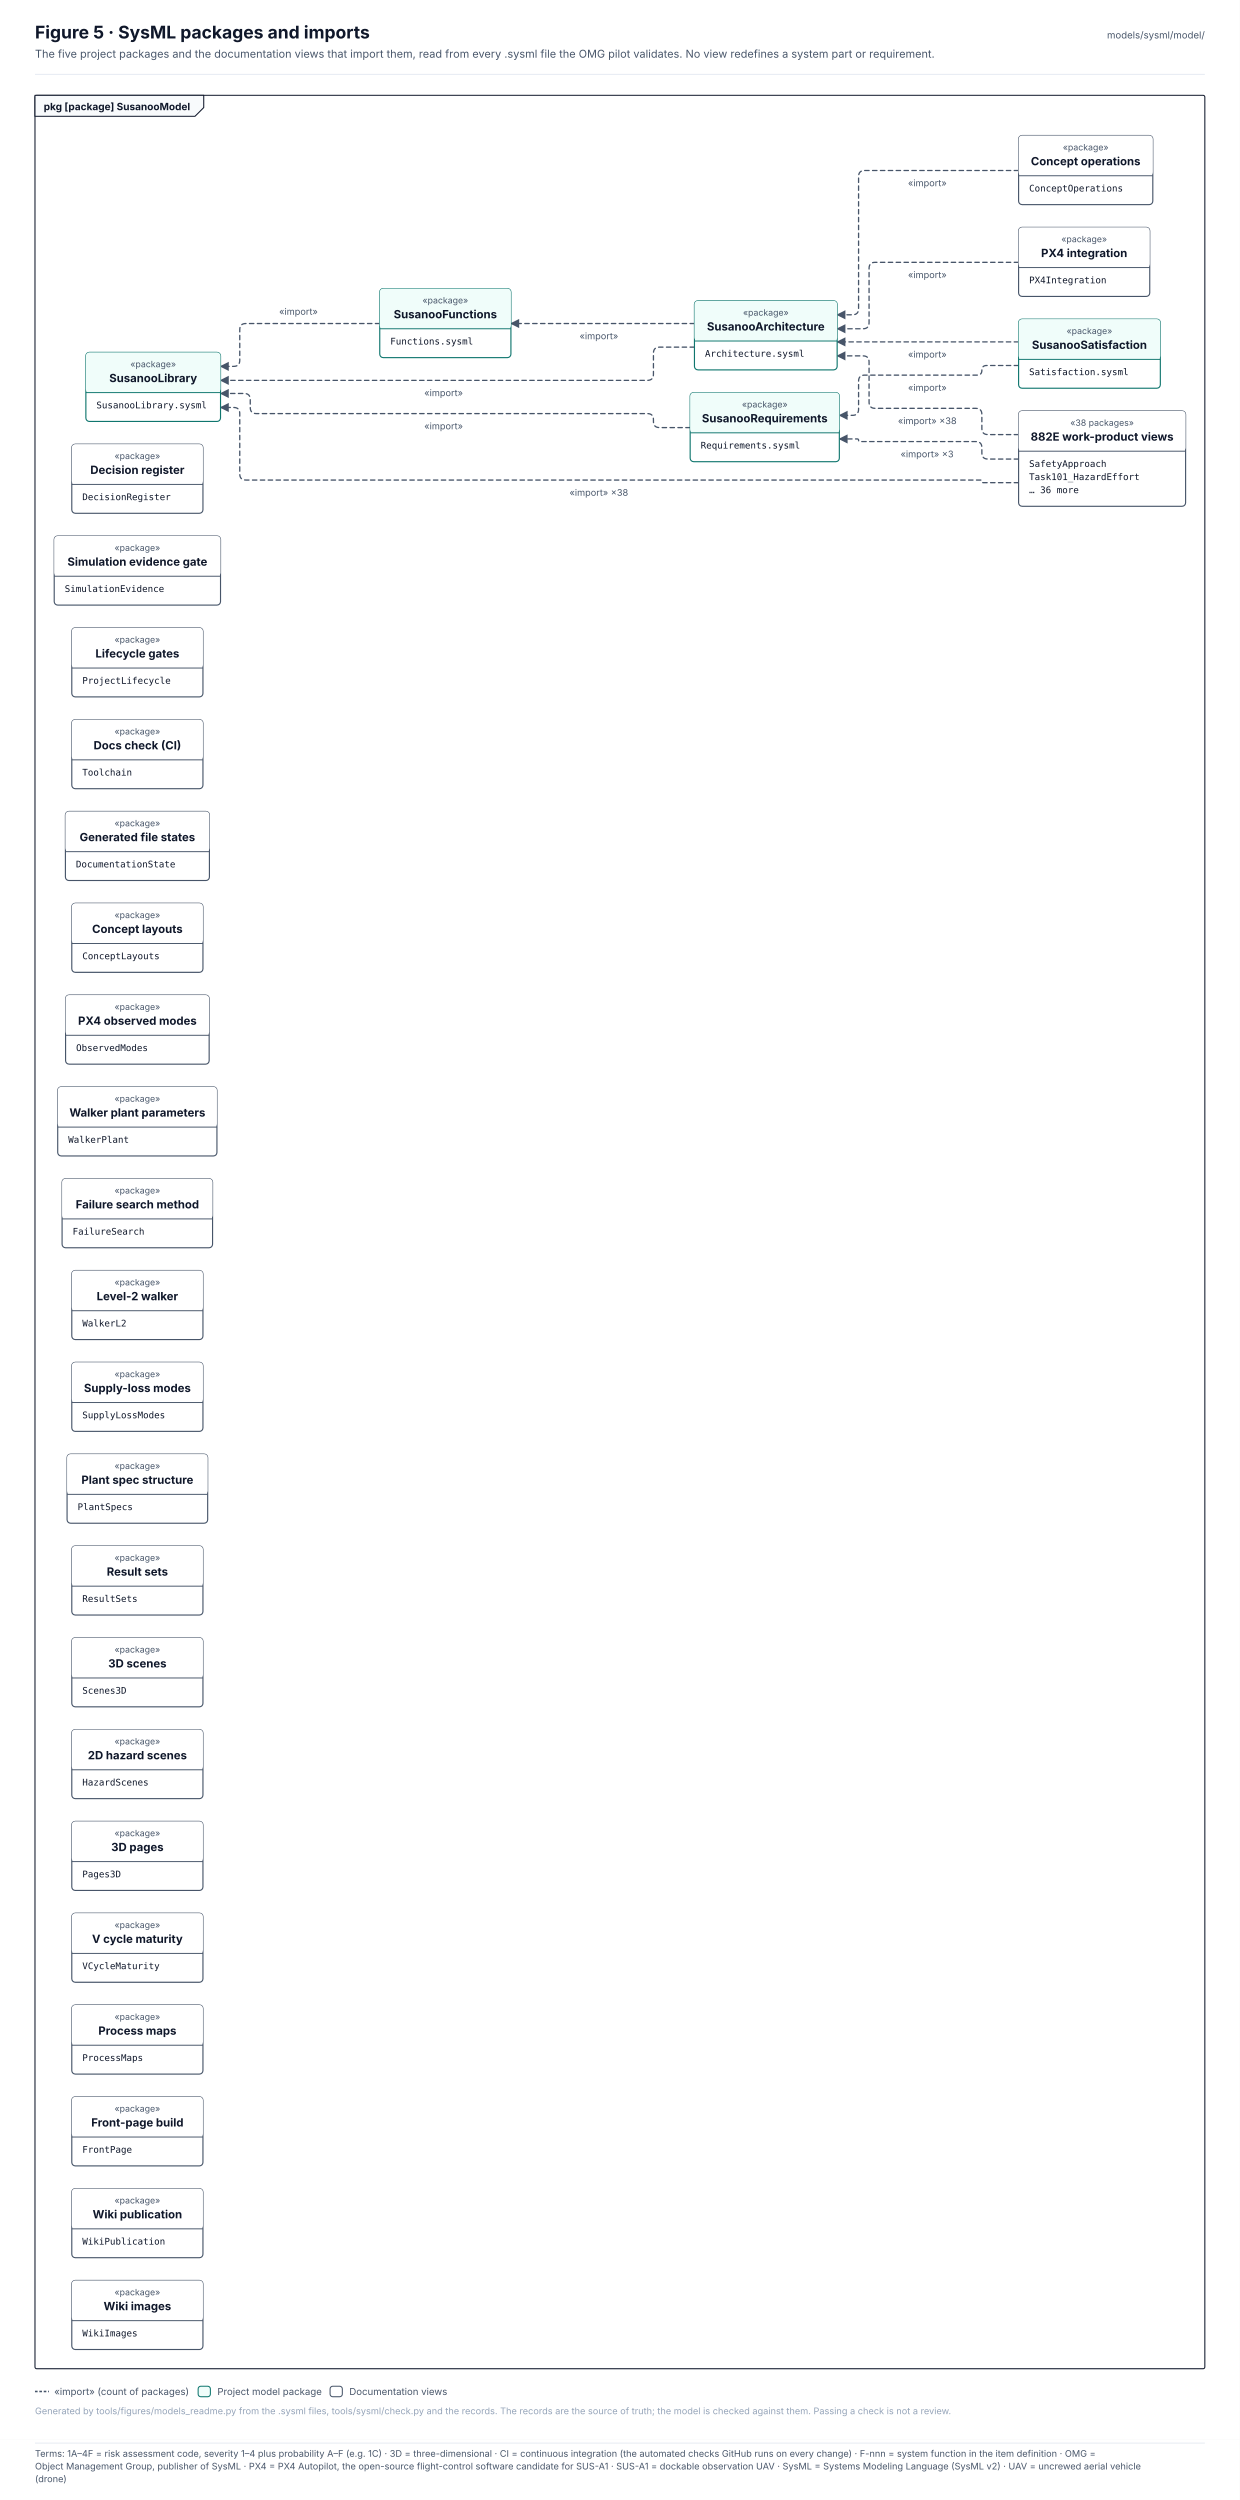
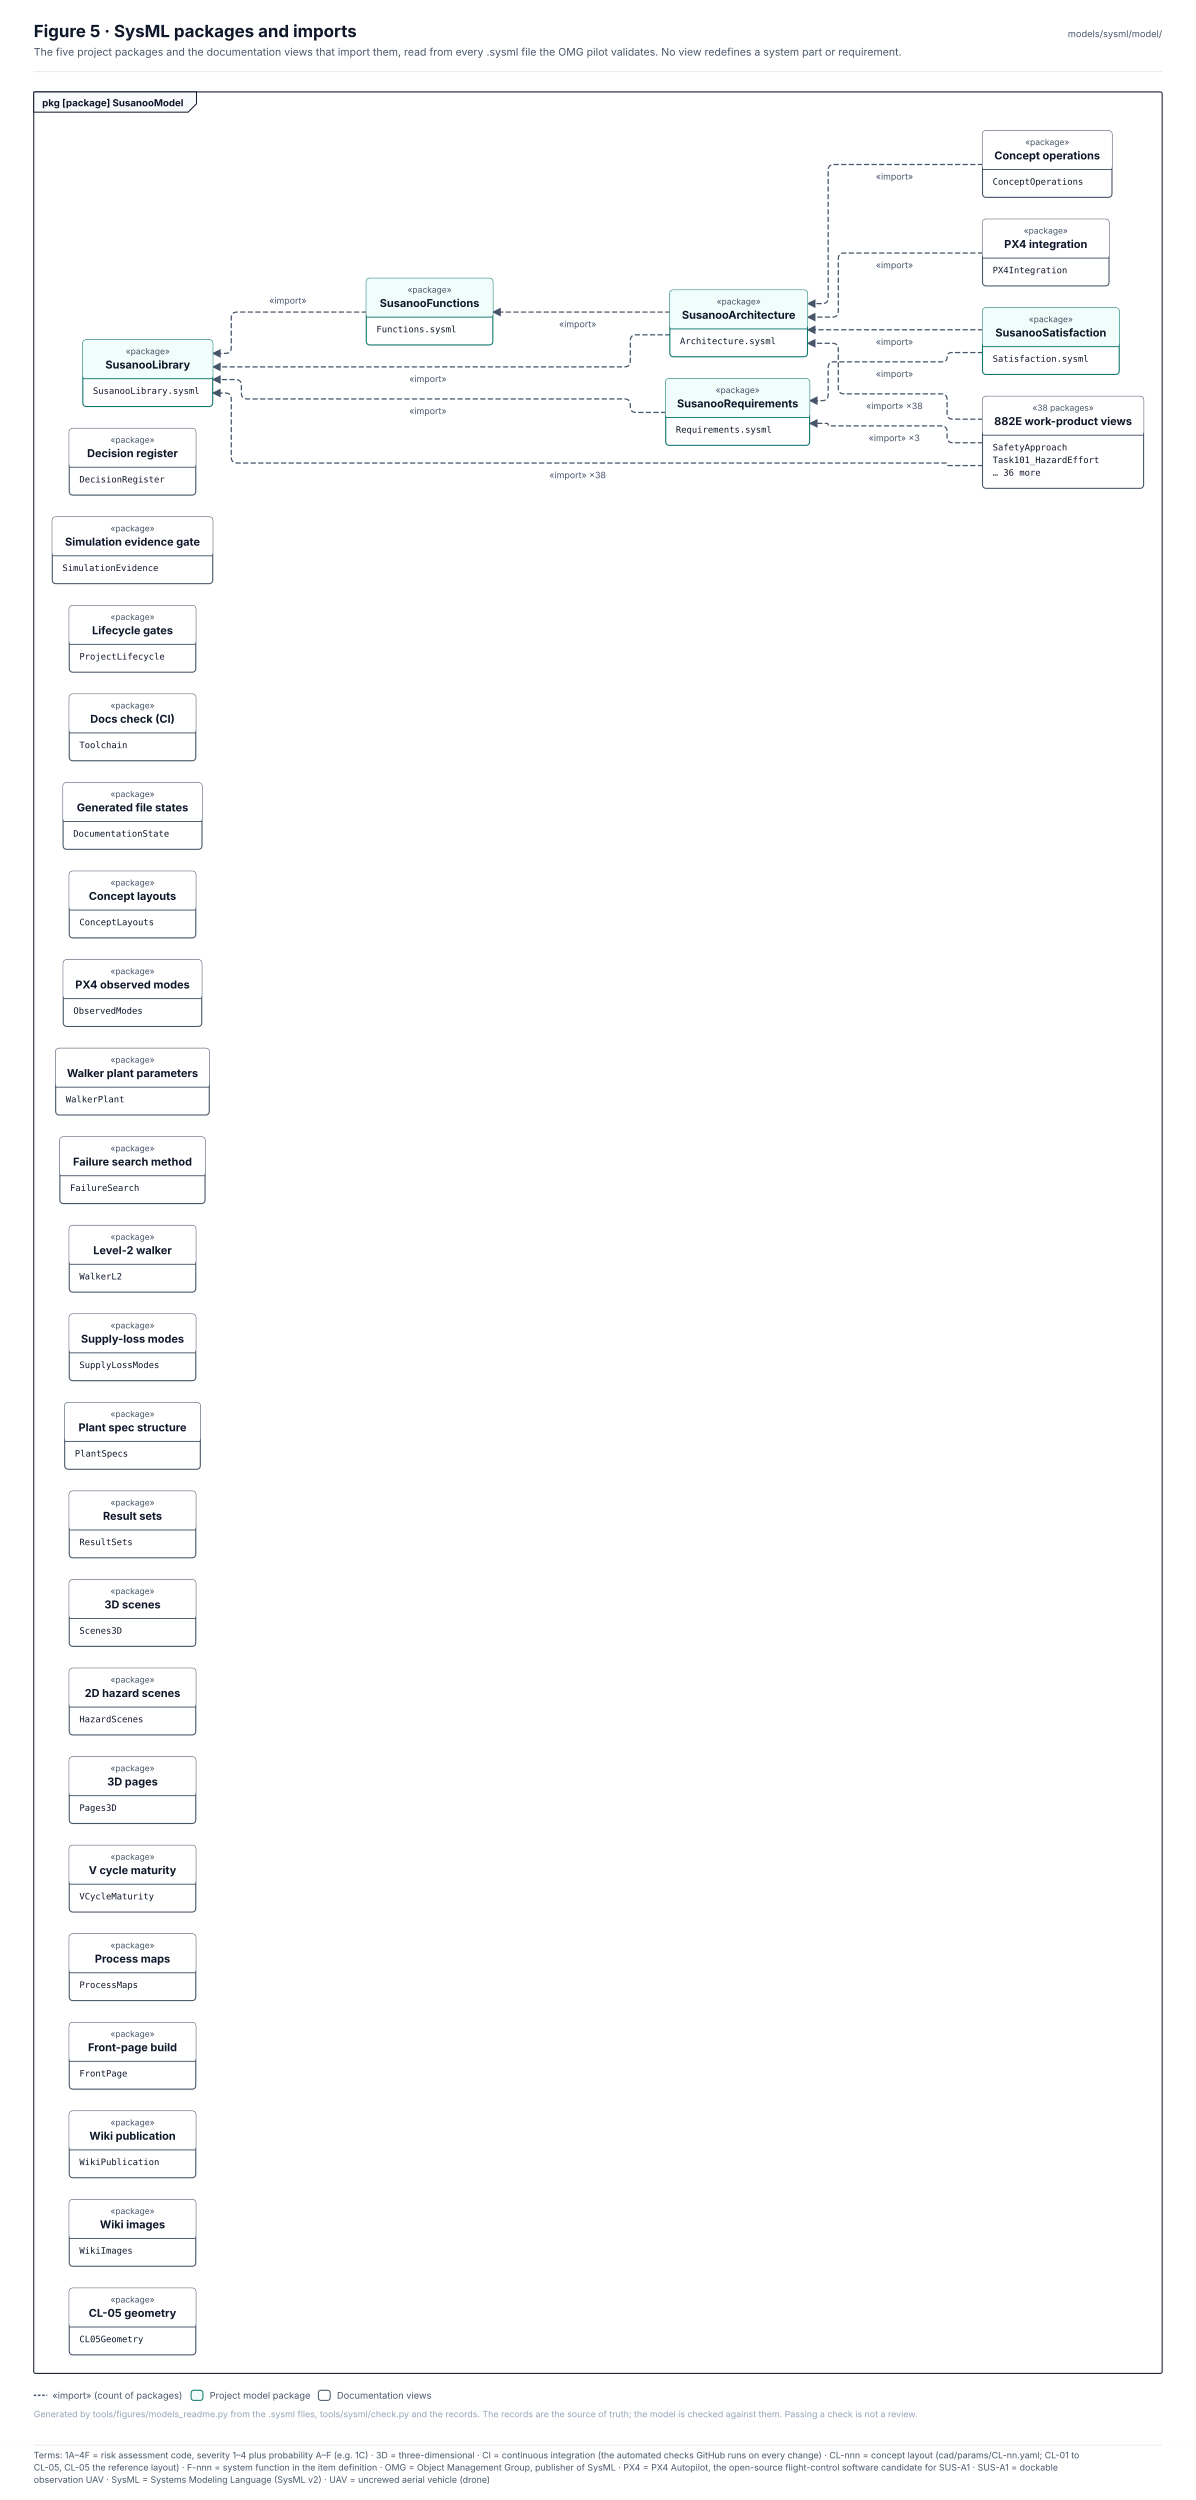
- <svg xmlns="http://www.w3.org/2000/svg" width="1417.9" height="2859.1" viewBox="0 0 1417.9 2859.1" font-family="Inter, 'Segoe UI', Helvetica, Arial, sans-serif" role="img">
+ <svg xmlns="http://www.w3.org/2000/svg" width="1417.9" height="2964.1" viewBox="0 0 1417.9 2964.1" font-family="Inter, 'Segoe UI', Helvetica, Arial, sans-serif" role="img">
  <defs>
    <pattern id="hatch" patternUnits="userSpaceOnUse" width="6" height="6" patternTransform="rotate(45)">
      <rect width="6" height="6" fill="#F1F5F9" />
      <line x1="0" y1="0" x2="0" y2="6" stroke="#E2E8F0" stroke-width="2" />
    </pattern>
    <marker id="arr-ink" viewBox="0 0 10 10" refX="9" refY="5" markerWidth="7" markerHeight="7" orient="auto-start-reverse">
      <path d="M0 0 L10 5 L0 10 z" fill="#475569" />
    </marker>
    <marker id="dia-ink" viewBox="0 0 16 10" refX="15" refY="5" markerWidth="12" markerHeight="8" orient="auto-start-reverse">
      <path d="M1 5 L8 1 L15 5 L8 9 z" fill="#475569" />
    </marker>
    <marker id="tri-ink" viewBox="0 0 12 12" refX="11" refY="6" markerWidth="10" markerHeight="10" orient="auto-start-reverse">
      <path d="M1 1 L11 6 L1 11 z" fill="#FFFFFF" stroke="#475569" stroke-width="1.2" />
    </marker>
    <marker id="arr-system" viewBox="0 0 10 10" refX="9" refY="5" markerWidth="7" markerHeight="7" orient="auto-start-reverse">
      <path d="M0 0 L10 5 L0 10 z" fill="#4F46E5" />
    </marker>
    <marker id="dia-system" viewBox="0 0 16 10" refX="15" refY="5" markerWidth="12" markerHeight="8" orient="auto-start-reverse">
      <path d="M1 5 L8 1 L15 5 L8 9 z" fill="#4F46E5" />
    </marker>
    <marker id="tri-system" viewBox="0 0 12 12" refX="11" refY="6" markerWidth="10" markerHeight="10" orient="auto-start-reverse">
      <path d="M1 1 L11 6 L1 11 z" fill="#FFFFFF" stroke="#4F46E5" stroke-width="1.2" />
    </marker>
    <marker id="arr-software" viewBox="0 0 10 10" refX="9" refY="5" markerWidth="7" markerHeight="7" orient="auto-start-reverse">
      <path d="M0 0 L10 5 L0 10 z" fill="#0F766E" />
    </marker>
    <marker id="dia-software" viewBox="0 0 16 10" refX="15" refY="5" markerWidth="12" markerHeight="8" orient="auto-start-reverse">
      <path d="M1 5 L8 1 L15 5 L8 9 z" fill="#0F766E" />
    </marker>
    <marker id="tri-software" viewBox="0 0 12 12" refX="11" refY="6" markerWidth="10" markerHeight="10" orient="auto-start-reverse">
      <path d="M1 1 L11 6 L1 11 z" fill="#FFFFFF" stroke="#0F766E" stroke-width="1.2" />
    </marker>
    <marker id="arr-safety" viewBox="0 0 10 10" refX="9" refY="5" markerWidth="7" markerHeight="7" orient="auto-start-reverse">
      <path d="M0 0 L10 5 L0 10 z" fill="#C2410C" />
    </marker>
    <marker id="dia-safety" viewBox="0 0 16 10" refX="15" refY="5" markerWidth="12" markerHeight="8" orient="auto-start-reverse">
      <path d="M1 5 L8 1 L15 5 L8 9 z" fill="#C2410C" />
    </marker>
    <marker id="tri-safety" viewBox="0 0 12 12" refX="11" refY="6" markerWidth="10" markerHeight="10" orient="auto-start-reverse">
      <path d="M1 1 L11 6 L1 11 z" fill="#FFFFFF" stroke="#C2410C" stroke-width="1.2" />
    </marker>
    <marker id="arr-interface" viewBox="0 0 10 10" refX="9" refY="5" markerWidth="7" markerHeight="7" orient="auto-start-reverse">
      <path d="M0 0 L10 5 L0 10 z" fill="#7C3AED" />
    </marker>
    <marker id="dia-interface" viewBox="0 0 16 10" refX="15" refY="5" markerWidth="12" markerHeight="8" orient="auto-start-reverse">
      <path d="M1 5 L8 1 L15 5 L8 9 z" fill="#7C3AED" />
    </marker>
    <marker id="tri-interface" viewBox="0 0 12 12" refX="11" refY="6" markerWidth="10" markerHeight="10" orient="auto-start-reverse">
      <path d="M1 1 L11 6 L1 11 z" fill="#FFFFFF" stroke="#7C3AED" stroke-width="1.2" />
    </marker>
    <marker id="arr-external" viewBox="0 0 10 10" refX="9" refY="5" markerWidth="7" markerHeight="7" orient="auto-start-reverse">
      <path d="M0 0 L10 5 L0 10 z" fill="#64748B" />
    </marker>
    <marker id="dia-external" viewBox="0 0 16 10" refX="15" refY="5" markerWidth="12" markerHeight="8" orient="auto-start-reverse">
      <path d="M1 5 L8 1 L15 5 L8 9 z" fill="#64748B" />
    </marker>
    <marker id="tri-external" viewBox="0 0 12 12" refX="11" refY="6" markerWidth="10" markerHeight="10" orient="auto-start-reverse">
      <path d="M1 1 L11 6 L1 11 z" fill="#FFFFFF" stroke="#64748B" stroke-width="1.2" />
    </marker>
    <marker id="arr-work" viewBox="0 0 10 10" refX="9" refY="5" markerWidth="7" markerHeight="7" orient="auto-start-reverse">
      <path d="M0 0 L10 5 L0 10 z" fill="#475569" />
    </marker>
    <marker id="dia-work" viewBox="0 0 16 10" refX="15" refY="5" markerWidth="12" markerHeight="8" orient="auto-start-reverse">
      <path d="M1 5 L8 1 L15 5 L8 9 z" fill="#475569" />
    </marker>
    <marker id="tri-work" viewBox="0 0 12 12" refX="11" refY="6" markerWidth="10" markerHeight="10" orient="auto-start-reverse">
      <path d="M1 1 L11 6 L1 11 z" fill="#FFFFFF" stroke="#475569" stroke-width="1.2" />
    </marker>
    <marker id="arr-muted" viewBox="0 0 10 10" refX="9" refY="5" markerWidth="7" markerHeight="7" orient="auto-start-reverse">
      <path d="M0 0 L10 5 L0 10 z" fill="#94A3B8" />
    </marker>
    <marker id="dia-muted" viewBox="0 0 16 10" refX="15" refY="5" markerWidth="12" markerHeight="8" orient="auto-start-reverse">
      <path d="M1 5 L8 1 L15 5 L8 9 z" fill="#94A3B8" />
    </marker>
    <marker id="tri-muted" viewBox="0 0 12 12" refX="11" refY="6" markerWidth="10" markerHeight="10" orient="auto-start-reverse">
      <path d="M1 1 L11 6 L1 11 z" fill="#FFFFFF" stroke="#94A3B8" stroke-width="1.2" />
    </marker>
    <marker id="arr-current" viewBox="0 0 10 10" refX="9" refY="5" markerWidth="7" markerHeight="7" orient="auto-start-reverse">
      <path d="M0 0 L10 5 L0 10 z" fill="#0F172A" />
    </marker>
    <marker id="dia-current" viewBox="0 0 16 10" refX="15" refY="5" markerWidth="12" markerHeight="8" orient="auto-start-reverse">
      <path d="M1 5 L8 1 L15 5 L8 9 z" fill="#0F172A" />
    </marker>
    <marker id="tri-current" viewBox="0 0 12 12" refX="11" refY="6" markerWidth="10" markerHeight="10" orient="auto-start-reverse">
      <path d="M1 1 L11 6 L1 11 z" fill="#FFFFFF" stroke="#0F172A" stroke-width="1.2" />
    </marker>
    <marker id="arr-ok" viewBox="0 0 10 10" refX="9" refY="5" markerWidth="7" markerHeight="7" orient="auto-start-reverse">
      <path d="M0 0 L10 5 L0 10 z" fill="#2E9E6A" />
    </marker>
    <marker id="dia-ok" viewBox="0 0 16 10" refX="15" refY="5" markerWidth="12" markerHeight="8" orient="auto-start-reverse">
      <path d="M1 5 L8 1 L15 5 L8 9 z" fill="#2E9E6A" />
    </marker>
    <marker id="tri-ok" viewBox="0 0 12 12" refX="11" refY="6" markerWidth="10" markerHeight="10" orient="auto-start-reverse">
      <path d="M1 1 L11 6 L1 11 z" fill="#FFFFFF" stroke="#2E9E6A" stroke-width="1.2" />
    </marker>
    <marker id="arr-amber" viewBox="0 0 10 10" refX="9" refY="5" markerWidth="7" markerHeight="7" orient="auto-start-reverse">
      <path d="M0 0 L10 5 L0 10 z" fill="#D97706" />
    </marker>
    <marker id="dia-amber" viewBox="0 0 16 10" refX="15" refY="5" markerWidth="12" markerHeight="8" orient="auto-start-reverse">
      <path d="M1 5 L8 1 L15 5 L8 9 z" fill="#D97706" />
    </marker>
    <marker id="tri-amber" viewBox="0 0 12 12" refX="11" refY="6" markerWidth="10" markerHeight="10" orient="auto-start-reverse">
      <path d="M1 1 L11 6 L1 11 z" fill="#FFFFFF" stroke="#D97706" stroke-width="1.2" />
    </marker>
    <marker id="arr-red" viewBox="0 0 10 10" refX="9" refY="5" markerWidth="7" markerHeight="7" orient="auto-start-reverse">
      <path d="M0 0 L10 5 L0 10 z" fill="#D2553F" />
    </marker>
    <marker id="dia-red" viewBox="0 0 16 10" refX="15" refY="5" markerWidth="12" markerHeight="8" orient="auto-start-reverse">
      <path d="M1 5 L8 1 L15 5 L8 9 z" fill="#D2553F" />
    </marker>
    <marker id="tri-red" viewBox="0 0 12 12" refX="11" refY="6" markerWidth="10" markerHeight="10" orient="auto-start-reverse">
      <path d="M1 1 L11 6 L1 11 z" fill="#FFFFFF" stroke="#D2553F" stroke-width="1.2" />
    </marker>
  </defs>
-   <rect x="0" y="0" width="1417.9" height="2790" rx="0" fill="#FFFFFF" stroke="none" stroke-width="0" />
+   <rect x="0" y="0" width="1417.9" height="2895" rx="0" fill="#FFFFFF" stroke="none" stroke-width="0" />
  <text x="40" y="44" font-size="20" fill="#0F172A" font-weight="700">Figure 5 · SysML packages and imports</text>
  <text x="40" y="66" font-size="12.5" fill="#475569">The five project packages and the documentation views that import them, read from every .sysml file the OMG pilot validates. No view redefines a system part or requirement.</text>
  <text x="1377.9" y="44" font-size="11" fill="#475569" text-anchor="end">models/sysml/model/</text>
  <line x1="40" y1="85" x2="1377.9" y2="85" stroke="#E2E8F0" stroke-width="1" />
-   <rect x="40" y="109" width="1337.9" height="2600" rx="2" fill="none" stroke="#0F172A" stroke-width="1.2" />
+   <rect x="40" y="109" width="1337.9" height="2705" rx="2" fill="none" stroke="#0F172A" stroke-width="1.2" />
  <path d="M40 109 L233 109 L233 123 L223 133 L40 133 Z" stroke="#0F172A" stroke-width="1.2" fill="#F8FAFC" stroke-linejoin="round" stroke-linecap="round" />
  <text x="50" y="126" font-size="11.5" fill="#0F172A" font-weight="700">pkg [package] SusanooModel</text>
  <g transform="translate(56 149)">
    <path d="M378.3 221 L225.2 221 Q218.2 221 218.2 228 L218.2 263 Q218.2 270 211.2 270 L196.2 270" stroke="#475569" stroke-width="1.5" fill="none" stroke-dasharray="5 4" stroke-linejoin="round" stroke-linecap="round" marker-end="url(#arr-ink)" />
    <path d="M738.2 221 L528.3 221" stroke="#475569" stroke-width="1.5" fill="none" stroke-dasharray="5 4" stroke-linejoin="round" stroke-linecap="round" marker-end="url(#arr-ink)" />
    <path d="M738.2 248 L698.3 248 Q691.3 248 691.3 255 L691.3 279 Q691.3 286 684.3 286 L196.2 286" stroke="#475569" stroke-width="1.5" fill="none" stroke-dasharray="5 4" stroke-linejoin="round" stroke-linecap="round" marker-end="url(#arr-ink)" />
    <path d="M733.3 340 L698.3 340 Q691.3 340 691.3 333 L691.3 331 Q691.3 324 684.3 324 L237.2 324 Q230.2 324 230.2 317 L230.2 308 Q230.2 301 223.2 301 L196.2 301" stroke="#475569" stroke-width="1.5" fill="none" stroke-dasharray="5 4" stroke-linejoin="round" stroke-linecap="round" marker-end="url(#arr-ink)" />
    <path d="M1108.9 242 L901.4 242" stroke="#475569" stroke-width="1.5" fill="none" stroke-dasharray="5 4" stroke-linejoin="round" stroke-linecap="round" marker-end="url(#arr-ink)" />
    <path d="M1108.9 269 L1072.4 269 Q1066.9 269 1066.9 274.5 L1066.9 274.5 Q1066.9 280 1061.4 280 L932.9 280 Q925.9 280 925.9 287 L925.9 319 Q925.9 326 918.9 326 L903.9 326" stroke="#475569" stroke-width="1.5" fill="none" stroke-dasharray="5 4" stroke-linejoin="round" stroke-linecap="round" marker-end="url(#arr-ink)" />
    <path d="M1108.9 46 L932.9 46 Q925.9 46 925.9 53 L925.9 204 Q925.9 211 918.9 211 L901.4 211" stroke="#475569" stroke-width="1.5" fill="none" stroke-dasharray="5 4" stroke-linejoin="round" stroke-linecap="round" marker-end="url(#arr-ink)" />
    <path d="M1108.9 151 L944.9 151 Q937.9 151 937.9 158 L937.9 220 Q937.9 227 930.9 227 L901.4 227" stroke="#475569" stroke-width="1.5" fill="none" stroke-dasharray="5 4" stroke-linejoin="round" stroke-linecap="round" marker-end="url(#arr-ink)" />
    <path d="M1108.9 348 L1073.9 348 Q1066.9 348 1066.9 341 L1066.9 325 Q1066.9 318 1059.9 318 L944.9 318 Q937.9 318 937.9 311 L937.9 265 Q937.9 258 930.9 258 L901.4 258" stroke="#475569" stroke-width="1.5" fill="none" stroke-dasharray="5 4" stroke-linejoin="round" stroke-linecap="round" marker-end="url(#arr-ink)" />
    <path d="M1108.9 403 L1068.4 403 Q1066.9 403 1066.9 401.5 L1066.9 401.5 Q1066.9 400 1065.4 400 L225.2 400 Q218.2 400 218.2 393 L218.2 324 Q218.2 317 211.2 317 L196.2 317" stroke="#475569" stroke-width="1.5" fill="none" stroke-dasharray="5 4" stroke-linejoin="round" stroke-linecap="round" marker-end="url(#arr-ink)" />
    <path d="M1108.9 376 L1073.9 376 Q1066.9 376 1066.9 369 L1066.9 363 Q1066.9 356 1059.9 356 L927.4 356 Q925.9 356 925.9 354.5 L925.9 354.5 Q925.9 353 924.4 353 L903.9 353" stroke="#475569" stroke-width="1.5" fill="none" stroke-dasharray="5 4" stroke-linejoin="round" stroke-linecap="round" marker-end="url(#arr-ink)" />
    <rect x="42.2" y="254" width="154" height="79" rx="4" fill="#FFFFFF" stroke="#0F766E" stroke-width="1.3" />
    <rect x="42.2" y="254" width="154" height="46" rx="4" fill="#F0FDFA" stroke="none" stroke-width="0" />
    <line x1="42.2" y1="300" x2="196.2" y2="300" stroke="#0F766E" stroke-width="1.1" />
    <text x="119.2" y="271" font-size="10" fill="#475569" text-anchor="middle">«package»</text>
    <text x="119.2" y="288" font-size="13" fill="#0F172A" font-weight="700" text-anchor="middle">SusanooLibrary</text>
    <text x="54.2" y="318" font-size="10.5" fill="#0F172A" font-family="'JetBrains Mono', 'SFMono-Regular', Menlo, Consolas, monospace">SusanooLibrary.sysml</text>
    <rect x="378.3" y="181" width="150" height="79" rx="4" fill="#FFFFFF" stroke="#0F766E" stroke-width="1.3" />
    <rect x="378.3" y="181" width="150" height="46" rx="4" fill="#F0FDFA" stroke="none" stroke-width="0" />
    <line x1="378.3" y1="227" x2="528.3" y2="227" stroke="#0F766E" stroke-width="1.1" />
    <text x="453.3" y="198" font-size="10" fill="#475569" text-anchor="middle">«package»</text>
    <text x="453.3" y="215" font-size="13" fill="#0F172A" font-weight="700" text-anchor="middle">SusanooFunctions</text>
    <text x="390.3" y="245" font-size="10.5" fill="#0F172A" font-family="'JetBrains Mono', 'SFMono-Regular', Menlo, Consolas, monospace">Functions.sysml</text>
    <rect x="738.2" y="195" width="163.2" height="79" rx="4" fill="#FFFFFF" stroke="#0F766E" stroke-width="1.3" />
    <rect x="738.2" y="195" width="163.2" height="46" rx="4" fill="#F0FDFA" stroke="none" stroke-width="0" />
    <line x1="738.2" y1="241" x2="901.4" y2="241" stroke="#0F766E" stroke-width="1.1" />
    <text x="819.8" y="212" font-size="10" fill="#475569" text-anchor="middle">«package»</text>
    <text x="819.8" y="229" font-size="13" fill="#0F172A" font-weight="700" text-anchor="middle">SusanooArchitecture</text>
    <text x="750.2" y="259" font-size="10.5" fill="#0F172A" font-family="'JetBrains Mono', 'SFMono-Regular', Menlo, Consolas, monospace">Architecture.sysml</text>
    <rect x="733.3" y="300" width="170.6" height="79" rx="4" fill="#FFFFFF" stroke="#0F766E" stroke-width="1.3" />
    <rect x="733.3" y="300" width="170.6" height="46" rx="4" fill="#F0FDFA" stroke="none" stroke-width="0" />
    <line x1="733.3" y1="346" x2="903.9" y2="346" stroke="#0F766E" stroke-width="1.1" />
    <text x="818.6" y="317" font-size="10" fill="#475569" text-anchor="middle">«package»</text>
    <text x="818.6" y="334" font-size="13" fill="#0F172A" font-weight="700" text-anchor="middle">SusanooRequirements</text>
    <text x="745.3" y="364" font-size="10.5" fill="#0F172A" font-family="'JetBrains Mono', 'SFMono-Regular', Menlo, Consolas, monospace">Requirements.sysml</text>
    <rect x="1108.9" y="216" width="162.1" height="79" rx="4" fill="#FFFFFF" stroke="#0F766E" stroke-width="1.3" />
    <rect x="1108.9" y="216" width="162.1" height="46" rx="4" fill="#F0FDFA" stroke="none" stroke-width="0" />
    <line x1="1108.9" y1="262" x2="1271" y2="262" stroke="#0F766E" stroke-width="1.1" />
    <text x="1189.9" y="233" font-size="10" fill="#475569" text-anchor="middle">«package»</text>
    <text x="1189.9" y="250" font-size="13" fill="#0F172A" font-weight="700" text-anchor="middle">SusanooSatisfaction</text>
    <text x="1120.9" y="280" font-size="10.5" fill="#0F172A" font-family="'JetBrains Mono', 'SFMono-Regular', Menlo, Consolas, monospace">Satisfaction.sysml</text>
    <rect x="1108.9" y="6" width="153.5" height="79" rx="4" fill="#FFFFFF" stroke="#475569" stroke-width="1.3" />
    <rect x="1108.9" y="6" width="153.5" height="46" rx="4" fill="#FFFFFF" stroke="none" stroke-width="0" />
    <line x1="1108.9" y1="52" x2="1262.4" y2="52" stroke="#475569" stroke-width="1.1" />
    <text x="1185.6" y="23" font-size="10" fill="#475569" text-anchor="middle">«package»</text>
    <text x="1185.6" y="40" font-size="13" fill="#0F172A" font-weight="700" text-anchor="middle">Concept operations</text>
    <text x="1120.9" y="70" font-size="10.5" fill="#0F172A" font-family="'JetBrains Mono', 'SFMono-Regular', Menlo, Consolas, monospace">ConceptOperations</text>
    <rect x="1108.9" y="111" width="150" height="79" rx="4" fill="#FFFFFF" stroke="#475569" stroke-width="1.3" />
    <rect x="1108.9" y="111" width="150" height="46" rx="4" fill="#FFFFFF" stroke="none" stroke-width="0" />
    <line x1="1108.9" y1="157" x2="1258.9" y2="157" stroke="#475569" stroke-width="1.1" />
    <text x="1183.9" y="128" font-size="10" fill="#475569" text-anchor="middle">«package»</text>
    <text x="1183.9" y="145" font-size="13" fill="#0F172A" font-weight="700" text-anchor="middle">PX4 integration</text>
    <text x="1120.9" y="175" font-size="10.5" fill="#0F172A" font-family="'JetBrains Mono', 'SFMono-Regular', Menlo, Consolas, monospace">PX4Integration</text>
    <rect x="26.1" y="359" width="150" height="79" rx="4" fill="#FFFFFF" stroke="#475569" stroke-width="1.3" />
    <rect x="26.1" y="359" width="150" height="46" rx="4" fill="#FFFFFF" stroke="none" stroke-width="0" />
    <line x1="26.1" y1="405" x2="176.1" y2="405" stroke="#475569" stroke-width="1.1" />
    <text x="101.1" y="376" font-size="10" fill="#475569" text-anchor="middle">«package»</text>
    <text x="101.1" y="393" font-size="13" fill="#0F172A" font-weight="700" text-anchor="middle">Decision register</text>
    <text x="38.1" y="423" font-size="10.5" fill="#0F172A" font-family="'JetBrains Mono', 'SFMono-Regular', Menlo, Consolas, monospace">DecisionRegister</text>
    <rect x="6" y="464" width="190.2" height="79" rx="4" fill="#FFFFFF" stroke="#475569" stroke-width="1.3" />
    <rect x="6" y="464" width="190.2" height="46" rx="4" fill="#FFFFFF" stroke="none" stroke-width="0" />
    <line x1="6" y1="510" x2="196.2" y2="510" stroke="#475569" stroke-width="1.1" />
    <text x="101.1" y="481" font-size="10" fill="#475569" text-anchor="middle">«package»</text>
    <text x="101.1" y="498" font-size="13" fill="#0F172A" font-weight="700" text-anchor="middle">Simulation evidence gate</text>
    <text x="18" y="528" font-size="10.5" fill="#0F172A" font-family="'JetBrains Mono', 'SFMono-Regular', Menlo, Consolas, monospace">SimulationEvidence</text>
    <rect x="26.1" y="569" width="150" height="79" rx="4" fill="#FFFFFF" stroke="#475569" stroke-width="1.3" />
    <rect x="26.1" y="569" width="150" height="46" rx="4" fill="#FFFFFF" stroke="none" stroke-width="0" />
    <line x1="26.1" y1="615" x2="176.1" y2="615" stroke="#475569" stroke-width="1.1" />
    <text x="101.1" y="586" font-size="10" fill="#475569" text-anchor="middle">«package»</text>
    <text x="101.1" y="603" font-size="13" fill="#0F172A" font-weight="700" text-anchor="middle">Lifecycle gates</text>
    <text x="38.1" y="633" font-size="10.5" fill="#0F172A" font-family="'JetBrains Mono', 'SFMono-Regular', Menlo, Consolas, monospace">ProjectLifecycle</text>
    <rect x="26.1" y="674" width="150" height="79" rx="4" fill="#FFFFFF" stroke="#475569" stroke-width="1.3" />
    <rect x="26.1" y="674" width="150" height="46" rx="4" fill="#FFFFFF" stroke="none" stroke-width="0" />
    <line x1="26.1" y1="720" x2="176.1" y2="720" stroke="#475569" stroke-width="1.1" />
    <text x="101.1" y="691" font-size="10" fill="#475569" text-anchor="middle">«package»</text>
    <text x="101.1" y="708" font-size="13" fill="#0F172A" font-weight="700" text-anchor="middle">Docs check (CI)</text>
    <text x="38.1" y="738" font-size="10.5" fill="#0F172A" font-family="'JetBrains Mono', 'SFMono-Regular', Menlo, Consolas, monospace">Toolchain</text>
    <rect x="18.8" y="779" width="164.7" height="79" rx="4" fill="#FFFFFF" stroke="#475569" stroke-width="1.3" />
    <rect x="18.8" y="779" width="164.7" height="46" rx="4" fill="#FFFFFF" stroke="none" stroke-width="0" />
    <line x1="18.8" y1="825" x2="183.5" y2="825" stroke="#475569" stroke-width="1.1" />
    <text x="101.1" y="796" font-size="10" fill="#475569" text-anchor="middle">«package»</text>
    <text x="101.1" y="813" font-size="13" fill="#0F172A" font-weight="700" text-anchor="middle">Generated file states</text>
    <text x="30.8" y="843" font-size="10.5" fill="#0F172A" font-family="'JetBrains Mono', 'SFMono-Regular', Menlo, Consolas, monospace">DocumentationState</text>
    <rect x="26.1" y="884" width="150" height="79" rx="4" fill="#FFFFFF" stroke="#475569" stroke-width="1.3" />
    <rect x="26.1" y="884" width="150" height="46" rx="4" fill="#FFFFFF" stroke="none" stroke-width="0" />
    <line x1="26.1" y1="930" x2="176.1" y2="930" stroke="#475569" stroke-width="1.1" />
    <text x="101.1" y="901" font-size="10" fill="#475569" text-anchor="middle">«package»</text>
    <text x="101.1" y="918" font-size="13" fill="#0F172A" font-weight="700" text-anchor="middle">Concept layouts</text>
    <text x="38.1" y="948" font-size="10.5" fill="#0F172A" font-family="'JetBrains Mono', 'SFMono-Regular', Menlo, Consolas, monospace">ConceptLayouts</text>
    <rect x="19" y="989" width="164.2" height="79" rx="4" fill="#FFFFFF" stroke="#475569" stroke-width="1.3" />
    <rect x="19" y="989" width="164.2" height="46" rx="4" fill="#FFFFFF" stroke="none" stroke-width="0" />
    <line x1="19" y1="1035" x2="183.2" y2="1035" stroke="#475569" stroke-width="1.1" />
    <text x="101.1" y="1006" font-size="10" fill="#475569" text-anchor="middle">«package»</text>
    <text x="101.1" y="1023" font-size="13" fill="#0F172A" font-weight="700" text-anchor="middle">PX4 observed modes</text>
    <text x="31" y="1053" font-size="10.5" fill="#0F172A" font-family="'JetBrains Mono', 'SFMono-Regular', Menlo, Consolas, monospace">ObservedModes</text>
    <rect x="10" y="1094" width="182.1" height="79" rx="4" fill="#FFFFFF" stroke="#475569" stroke-width="1.3" />
    <rect x="10" y="1094" width="182.1" height="46" rx="4" fill="#FFFFFF" stroke="none" stroke-width="0" />
    <line x1="10" y1="1140" x2="192.2" y2="1140" stroke="#475569" stroke-width="1.1" />
    <text x="101.1" y="1111" font-size="10" fill="#475569" text-anchor="middle">«package»</text>
    <text x="101.1" y="1128" font-size="13" fill="#0F172A" font-weight="700" text-anchor="middle">Walker plant parameters</text>
    <text x="22" y="1158" font-size="10.5" fill="#0F172A" font-family="'JetBrains Mono', 'SFMono-Regular', Menlo, Consolas, monospace">WalkerPlant</text>
    <rect x="15" y="1199" width="172.1" height="79" rx="4" fill="#FFFFFF" stroke="#475569" stroke-width="1.3" />
    <rect x="15" y="1199" width="172.1" height="46" rx="4" fill="#FFFFFF" stroke="none" stroke-width="0" />
    <line x1="15" y1="1245" x2="187.2" y2="1245" stroke="#475569" stroke-width="1.1" />
    <text x="101.1" y="1216" font-size="10" fill="#475569" text-anchor="middle">«package»</text>
    <text x="101.1" y="1233" font-size="13" fill="#0F172A" font-weight="700" text-anchor="middle">Failure search method</text>
    <text x="27" y="1263" font-size="10.5" fill="#0F172A" font-family="'JetBrains Mono', 'SFMono-Regular', Menlo, Consolas, monospace">FailureSearch</text>
    <rect x="26.1" y="1304" width="150" height="79" rx="4" fill="#FFFFFF" stroke="#475569" stroke-width="1.3" />
    <rect x="26.1" y="1304" width="150" height="46" rx="4" fill="#FFFFFF" stroke="none" stroke-width="0" />
    <line x1="26.1" y1="1350" x2="176.1" y2="1350" stroke="#475569" stroke-width="1.1" />
    <text x="101.1" y="1321" font-size="10" fill="#475569" text-anchor="middle">«package»</text>
    <text x="101.1" y="1338" font-size="13" fill="#0F172A" font-weight="700" text-anchor="middle">Level-2 walker</text>
    <text x="38.1" y="1368" font-size="10.5" fill="#0F172A" font-family="'JetBrains Mono', 'SFMono-Regular', Menlo, Consolas, monospace">WalkerL2</text>
    <rect x="26.1" y="1409" width="150" height="79" rx="4" fill="#FFFFFF" stroke="#475569" stroke-width="1.3" />
    <rect x="26.1" y="1409" width="150" height="46" rx="4" fill="#FFFFFF" stroke="none" stroke-width="0" />
    <line x1="26.1" y1="1455" x2="176.1" y2="1455" stroke="#475569" stroke-width="1.1" />
    <text x="101.1" y="1426" font-size="10" fill="#475569" text-anchor="middle">«package»</text>
    <text x="101.1" y="1443" font-size="13" fill="#0F172A" font-weight="700" text-anchor="middle">Supply-loss modes</text>
    <text x="38.1" y="1473" font-size="10.5" fill="#0F172A" font-family="'JetBrains Mono', 'SFMono-Regular', Menlo, Consolas, monospace">SupplyLossModes</text>
    <rect x="20.7" y="1514" width="160.8" height="79" rx="4" fill="#FFFFFF" stroke="#475569" stroke-width="1.3" />
    <rect x="20.7" y="1514" width="160.8" height="46" rx="4" fill="#FFFFFF" stroke="none" stroke-width="0" />
    <line x1="20.7" y1="1560" x2="181.5" y2="1560" stroke="#475569" stroke-width="1.1" />
    <text x="101.1" y="1531" font-size="10" fill="#475569" text-anchor="middle">«package»</text>
    <text x="101.1" y="1548" font-size="13" fill="#0F172A" font-weight="700" text-anchor="middle">Plant spec structure</text>
    <text x="32.7" y="1578" font-size="10.5" fill="#0F172A" font-family="'JetBrains Mono', 'SFMono-Regular', Menlo, Consolas, monospace">PlantSpecs</text>
    <rect x="26.1" y="1619" width="150" height="79" rx="4" fill="#FFFFFF" stroke="#475569" stroke-width="1.3" />
    <rect x="26.1" y="1619" width="150" height="46" rx="4" fill="#FFFFFF" stroke="none" stroke-width="0" />
    <line x1="26.1" y1="1665" x2="176.1" y2="1665" stroke="#475569" stroke-width="1.1" />
    <text x="101.1" y="1636" font-size="10" fill="#475569" text-anchor="middle">«package»</text>
    <text x="101.1" y="1653" font-size="13" fill="#0F172A" font-weight="700" text-anchor="middle">Result sets</text>
    <text x="38.1" y="1683" font-size="10.5" fill="#0F172A" font-family="'JetBrains Mono', 'SFMono-Regular', Menlo, Consolas, monospace">ResultSets</text>
    <rect x="26.1" y="1724" width="150" height="79" rx="4" fill="#FFFFFF" stroke="#475569" stroke-width="1.3" />
    <rect x="26.1" y="1724" width="150" height="46" rx="4" fill="#FFFFFF" stroke="none" stroke-width="0" />
    <line x1="26.1" y1="1770" x2="176.1" y2="1770" stroke="#475569" stroke-width="1.1" />
    <text x="101.1" y="1741" font-size="10" fill="#475569" text-anchor="middle">«package»</text>
    <text x="101.1" y="1758" font-size="13" fill="#0F172A" font-weight="700" text-anchor="middle">3D scenes</text>
    <text x="38.1" y="1788" font-size="10.5" fill="#0F172A" font-family="'JetBrains Mono', 'SFMono-Regular', Menlo, Consolas, monospace">Scenes3D</text>
    <rect x="26.1" y="1829" width="150" height="79" rx="4" fill="#FFFFFF" stroke="#475569" stroke-width="1.3" />
    <rect x="26.1" y="1829" width="150" height="46" rx="4" fill="#FFFFFF" stroke="none" stroke-width="0" />
    <line x1="26.1" y1="1875" x2="176.1" y2="1875" stroke="#475569" stroke-width="1.1" />
    <text x="101.1" y="1846" font-size="10" fill="#475569" text-anchor="middle">«package»</text>
    <text x="101.1" y="1863" font-size="13" fill="#0F172A" font-weight="700" text-anchor="middle">2D hazard scenes</text>
    <text x="38.1" y="1893" font-size="10.5" fill="#0F172A" font-family="'JetBrains Mono', 'SFMono-Regular', Menlo, Consolas, monospace">HazardScenes</text>
    <rect x="26.1" y="1934" width="150" height="79" rx="4" fill="#FFFFFF" stroke="#475569" stroke-width="1.3" />
    <rect x="26.1" y="1934" width="150" height="46" rx="4" fill="#FFFFFF" stroke="none" stroke-width="0" />
    <line x1="26.1" y1="1980" x2="176.1" y2="1980" stroke="#475569" stroke-width="1.1" />
    <text x="101.1" y="1951" font-size="10" fill="#475569" text-anchor="middle">«package»</text>
    <text x="101.1" y="1968" font-size="13" fill="#0F172A" font-weight="700" text-anchor="middle">3D pages</text>
    <text x="38.1" y="1998" font-size="10.5" fill="#0F172A" font-family="'JetBrains Mono', 'SFMono-Regular', Menlo, Consolas, monospace">Pages3D</text>
    <rect x="26.1" y="2039" width="150" height="79" rx="4" fill="#FFFFFF" stroke="#475569" stroke-width="1.3" />
    <rect x="26.1" y="2039" width="150" height="46" rx="4" fill="#FFFFFF" stroke="none" stroke-width="0" />
    <line x1="26.1" y1="2085" x2="176.1" y2="2085" stroke="#475569" stroke-width="1.1" />
    <text x="101.1" y="2056" font-size="10" fill="#475569" text-anchor="middle">«package»</text>
    <text x="101.1" y="2073" font-size="13" fill="#0F172A" font-weight="700" text-anchor="middle">V cycle maturity</text>
    <text x="38.1" y="2103" font-size="10.5" fill="#0F172A" font-family="'JetBrains Mono', 'SFMono-Regular', Menlo, Consolas, monospace">VCycleMaturity</text>
    <rect x="26.1" y="2144" width="150" height="79" rx="4" fill="#FFFFFF" stroke="#475569" stroke-width="1.3" />
    <rect x="26.1" y="2144" width="150" height="46" rx="4" fill="#FFFFFF" stroke="none" stroke-width="0" />
    <line x1="26.1" y1="2190" x2="176.1" y2="2190" stroke="#475569" stroke-width="1.1" />
    <text x="101.1" y="2161" font-size="10" fill="#475569" text-anchor="middle">«package»</text>
    <text x="101.1" y="2178" font-size="13" fill="#0F172A" font-weight="700" text-anchor="middle">Process maps</text>
    <text x="38.1" y="2208" font-size="10.5" fill="#0F172A" font-family="'JetBrains Mono', 'SFMono-Regular', Menlo, Consolas, monospace">ProcessMaps</text>
    <rect x="26.1" y="2249" width="150" height="79" rx="4" fill="#FFFFFF" stroke="#475569" stroke-width="1.3" />
    <rect x="26.1" y="2249" width="150" height="46" rx="4" fill="#FFFFFF" stroke="none" stroke-width="0" />
    <line x1="26.1" y1="2295" x2="176.1" y2="2295" stroke="#475569" stroke-width="1.1" />
    <text x="101.1" y="2266" font-size="10" fill="#475569" text-anchor="middle">«package»</text>
    <text x="101.1" y="2283" font-size="13" fill="#0F172A" font-weight="700" text-anchor="middle">Front-page build</text>
    <text x="38.1" y="2313" font-size="10.5" fill="#0F172A" font-family="'JetBrains Mono', 'SFMono-Regular', Menlo, Consolas, monospace">FrontPage</text>
    <rect x="26.1" y="2354" width="150" height="79" rx="4" fill="#FFFFFF" stroke="#475569" stroke-width="1.3" />
    <rect x="26.1" y="2354" width="150" height="46" rx="4" fill="#FFFFFF" stroke="none" stroke-width="0" />
    <line x1="26.1" y1="2400" x2="176.1" y2="2400" stroke="#475569" stroke-width="1.1" />
    <text x="101.1" y="2371" font-size="10" fill="#475569" text-anchor="middle">«package»</text>
    <text x="101.1" y="2388" font-size="13" fill="#0F172A" font-weight="700" text-anchor="middle">Wiki publication</text>
    <text x="38.1" y="2418" font-size="10.5" fill="#0F172A" font-family="'JetBrains Mono', 'SFMono-Regular', Menlo, Consolas, monospace">WikiPublication</text>
    <rect x="26.1" y="2459" width="150" height="79" rx="4" fill="#FFFFFF" stroke="#475569" stroke-width="1.3" />
    <rect x="26.1" y="2459" width="150" height="46" rx="4" fill="#FFFFFF" stroke="none" stroke-width="0" />
    <line x1="26.1" y1="2505" x2="176.1" y2="2505" stroke="#475569" stroke-width="1.1" />
    <text x="101.1" y="2476" font-size="10" fill="#475569" text-anchor="middle">«package»</text>
    <text x="101.1" y="2493" font-size="13" fill="#0F172A" font-weight="700" text-anchor="middle">Wiki images</text>
    <text x="38.1" y="2523" font-size="10.5" fill="#0F172A" font-family="'JetBrains Mono', 'SFMono-Regular', Menlo, Consolas, monospace">WikiImages</text>
+     <rect x="26.1" y="2564" width="150" height="79" rx="4" fill="#FFFFFF" stroke="#475569" stroke-width="1.3" />
+     <rect x="26.1" y="2564" width="150" height="46" rx="4" fill="#FFFFFF" stroke="none" stroke-width="0" />
+     <line x1="26.1" y1="2610" x2="176.1" y2="2610" stroke="#475569" stroke-width="1.1" />
+     <text x="101.1" y="2581" font-size="10" fill="#475569" text-anchor="middle">«package»</text>
+     <text x="101.1" y="2598" font-size="13" fill="#0F172A" font-weight="700" text-anchor="middle">CL-05 geometry</text>
+     <text x="38.1" y="2628" font-size="10.5" fill="#0F172A" font-family="'JetBrains Mono', 'SFMono-Regular', Menlo, Consolas, monospace">CL05Geometry</text>
    <rect x="1108.9" y="321" width="191" height="109" rx="4" fill="#FFFFFF" stroke="#475569" stroke-width="1.3" />
    <rect x="1108.9" y="321" width="191" height="46" rx="4" fill="#FFFFFF" stroke="none" stroke-width="0" />
    <line x1="1108.9" y1="367" x2="1299.9" y2="367" stroke="#475569" stroke-width="1.1" />
    <text x="1204.4" y="338" font-size="10" fill="#475569" text-anchor="middle">«38 packages»</text>
    <text x="1204.4" y="355" font-size="13" fill="#0F172A" font-weight="700" text-anchor="middle">882E work-product views</text>
    <text x="1120.9" y="385" font-size="10.5" fill="#0F172A" font-family="'JetBrains Mono', 'SFMono-Regular', Menlo, Consolas, monospace">SafetyApproach</text>
    <text x="1120.9" y="400" font-size="10.5" fill="#0F172A" font-family="'JetBrains Mono', 'SFMono-Regular', Menlo, Consolas, monospace">Task101_HazardEffort</text>
    <text x="1120.9" y="415" font-size="10.5" fill="#0F172A" font-family="'JetBrains Mono', 'SFMono-Regular', Menlo, Consolas, monospace">… 36 more</text>
    <rect x="258.2" y="198" width="58.1" height="18" rx="4" fill="#FFFFFF" stroke="none" stroke-width="0" opacity="0.92" />
    <text x="263.2" y="211" font-size="10.5" fill="#475569">«import»</text>
    <rect x="601.8" y="226" width="58.1" height="18" rx="4" fill="#FFFFFF" stroke="none" stroke-width="0" opacity="0.92" />
    <text x="606.8" y="239" font-size="10.5" fill="#475569">«import»</text>
    <rect x="424.2" y="291" width="58.1" height="18" rx="4" fill="#FFFFFF" stroke="none" stroke-width="0" opacity="0.92" />
    <text x="429.2" y="304" font-size="10.5" fill="#475569">«import»</text>
    <rect x="424.2" y="329" width="58.1" height="18" rx="4" fill="#FFFFFF" stroke="none" stroke-width="0" opacity="0.92" />
    <text x="429.2" y="342" font-size="10.5" fill="#475569">«import»</text>
    <rect x="977.4" y="247" width="58.1" height="18" rx="4" fill="#FFFFFF" stroke="none" stroke-width="0" opacity="0.92" />
    <text x="982.4" y="260" font-size="10.5" fill="#475569">«import»</text>
    <rect x="977.4" y="285" width="58.1" height="18" rx="4" fill="#FFFFFF" stroke="none" stroke-width="0" opacity="0.92" />
    <text x="982.4" y="298" font-size="10.5" fill="#475569">«import»</text>
    <rect x="977.4" y="51" width="58.1" height="18" rx="4" fill="#FFFFFF" stroke="none" stroke-width="0" opacity="0.92" />
    <text x="982.4" y="64" font-size="10.5" fill="#475569">«import»</text>
    <rect x="977.4" y="156" width="58.1" height="18" rx="4" fill="#FFFFFF" stroke="none" stroke-width="0" opacity="0.92" />
    <text x="982.4" y="169" font-size="10.5" fill="#475569">«import»</text>
    <rect x="965.9" y="323" width="81" height="18" rx="4" fill="#FFFFFF" stroke="none" stroke-width="0" opacity="0.92" />
    <text x="970.9" y="336" font-size="10.5" fill="#475569">«import» ×38</text>
    <rect x="590.3" y="405" width="81" height="18" rx="4" fill="#FFFFFF" stroke="none" stroke-width="0" opacity="0.92" />
    <text x="595.3" y="418" font-size="10.5" fill="#475569">«import» ×38</text>
    <rect x="968.9" y="361" width="75.1" height="18" rx="4" fill="#FFFFFF" stroke="none" stroke-width="0" opacity="0.92" />
    <text x="973.9" y="374" font-size="10.5" fill="#475569">«import» ×3</text>
  </g>
-   <line x1="40" y1="2735" x2="56" y2="2735" stroke="#475569" stroke-width="1.8" stroke-dasharray="3 2" />
-   <text x="62" y="2739" font-size="11" fill="#475569">«import» (count of packages)</text>
-   <rect x="226.6" y="2729" width="14" height="12" rx="3" fill="#F0FDFA" stroke="#0F766E" stroke-width="1.2" />
-   <text x="248.6" y="2739" font-size="11" fill="#475569">Project model package</text>
-   <rect x="377.5" y="2729" width="14" height="12" rx="3" fill="#FFFFFF" stroke="#475569" stroke-width="1.2" />
-   <text x="399.5" y="2739" font-size="11" fill="#475569">Documentation views</text>
-   <text x="40" y="2761" font-size="10.5" fill="#94A3B8">Generated by tools/figures/models_readme.py from the .sysml files, tools/sysml/check.py and the records. The records are the source of truth; the model is checked against them. Passing a check is not a review.</text>
-   <g class="terms" data-base-h="2790">
-     <rect x="0" y="2790" width="1417.9" height="69.1" fill="#FFFFFF" />
-     <line x1="40" y1="2794" x2="1377.9" y2="2794" stroke="#E2E8F0" stroke-width="1" />
-     <text x="40" y="2809.7" font-size="10.5" fill="#475569" font-family="Inter, 'Segoe UI', Helvetica, Arial, sans-serif">Terms: 1A–4F = risk assessment code, severity 1–4 plus probability A–F (e.g. 1C) · 3D = three-dimensional · CI = continuous integration (the automated checks GitHub runs on every change) · F-nnn = system function in the item definition · OMG =</text>
-     <text x="40" y="2824.2" font-size="10.5" fill="#475569" font-family="Inter, 'Segoe UI', Helvetica, Arial, sans-serif">Object Management Group, publisher of SysML · PX4 = PX4 Autopilot, the open-source flight-control software candidate for SUS-A1 · SUS-A1 = dockable observation UAV · SysML = Systems Modeling Language (SysML v2) · UAV = uncrewed aerial vehicle</text>
-     <text x="40" y="2838.7" font-size="10.5" fill="#475569" font-family="Inter, 'Segoe UI', Helvetica, Arial, sans-serif">(drone)</text>
+   <line x1="40" y1="2840" x2="56" y2="2840" stroke="#475569" stroke-width="1.8" stroke-dasharray="3 2" />
+   <text x="62" y="2844" font-size="11" fill="#475569">«import» (count of packages)</text>
+   <rect x="226.6" y="2834" width="14" height="12" rx="3" fill="#F0FDFA" stroke="#0F766E" stroke-width="1.2" />
+   <text x="248.6" y="2844" font-size="11" fill="#475569">Project model package</text>
+   <rect x="377.5" y="2834" width="14" height="12" rx="3" fill="#FFFFFF" stroke="#475569" stroke-width="1.2" />
+   <text x="399.5" y="2844" font-size="11" fill="#475569">Documentation views</text>
+   <text x="40" y="2866" font-size="10.5" fill="#94A3B8">Generated by tools/figures/models_readme.py from the .sysml files, tools/sysml/check.py and the records. The records are the source of truth; the model is checked against them. Passing a check is not a review.</text>
+   <g class="terms" data-base-h="2895">
+     <rect x="0" y="2895" width="1417.9" height="69.1" fill="#FFFFFF" />
+     <line x1="40" y1="2899" x2="1377.9" y2="2899" stroke="#E2E8F0" stroke-width="1" />
+     <text x="40" y="2914.7" font-size="10.5" fill="#475569" font-family="Inter, 'Segoe UI', Helvetica, Arial, sans-serif">Terms: 1A–4F = risk assessment code, severity 1–4 plus probability A–F (e.g. 1C) · 3D = three-dimensional · CI = continuous integration (the automated checks GitHub runs on every change) · CL-nnn = concept layout (cad/params/CL-nn.yaml; CL-01 to</text>
+     <text x="40" y="2929.2" font-size="10.5" fill="#475569" font-family="Inter, 'Segoe UI', Helvetica, Arial, sans-serif">CL-05, CL-05 the reference layout) · F-nnn = system function in the item definition · OMG = Object Management Group, publisher of SysML · PX4 = PX4 Autopilot, the open-source flight-control software candidate for SUS-A1 · SUS-A1 = dockable</text>
+     <text x="40" y="2943.7" font-size="10.5" fill="#475569" font-family="Inter, 'Segoe UI', Helvetica, Arial, sans-serif">observation UAV · SysML = Systems Modeling Language (SysML v2) · UAV = uncrewed aerial vehicle (drone)</text>
  </g>
</svg>
